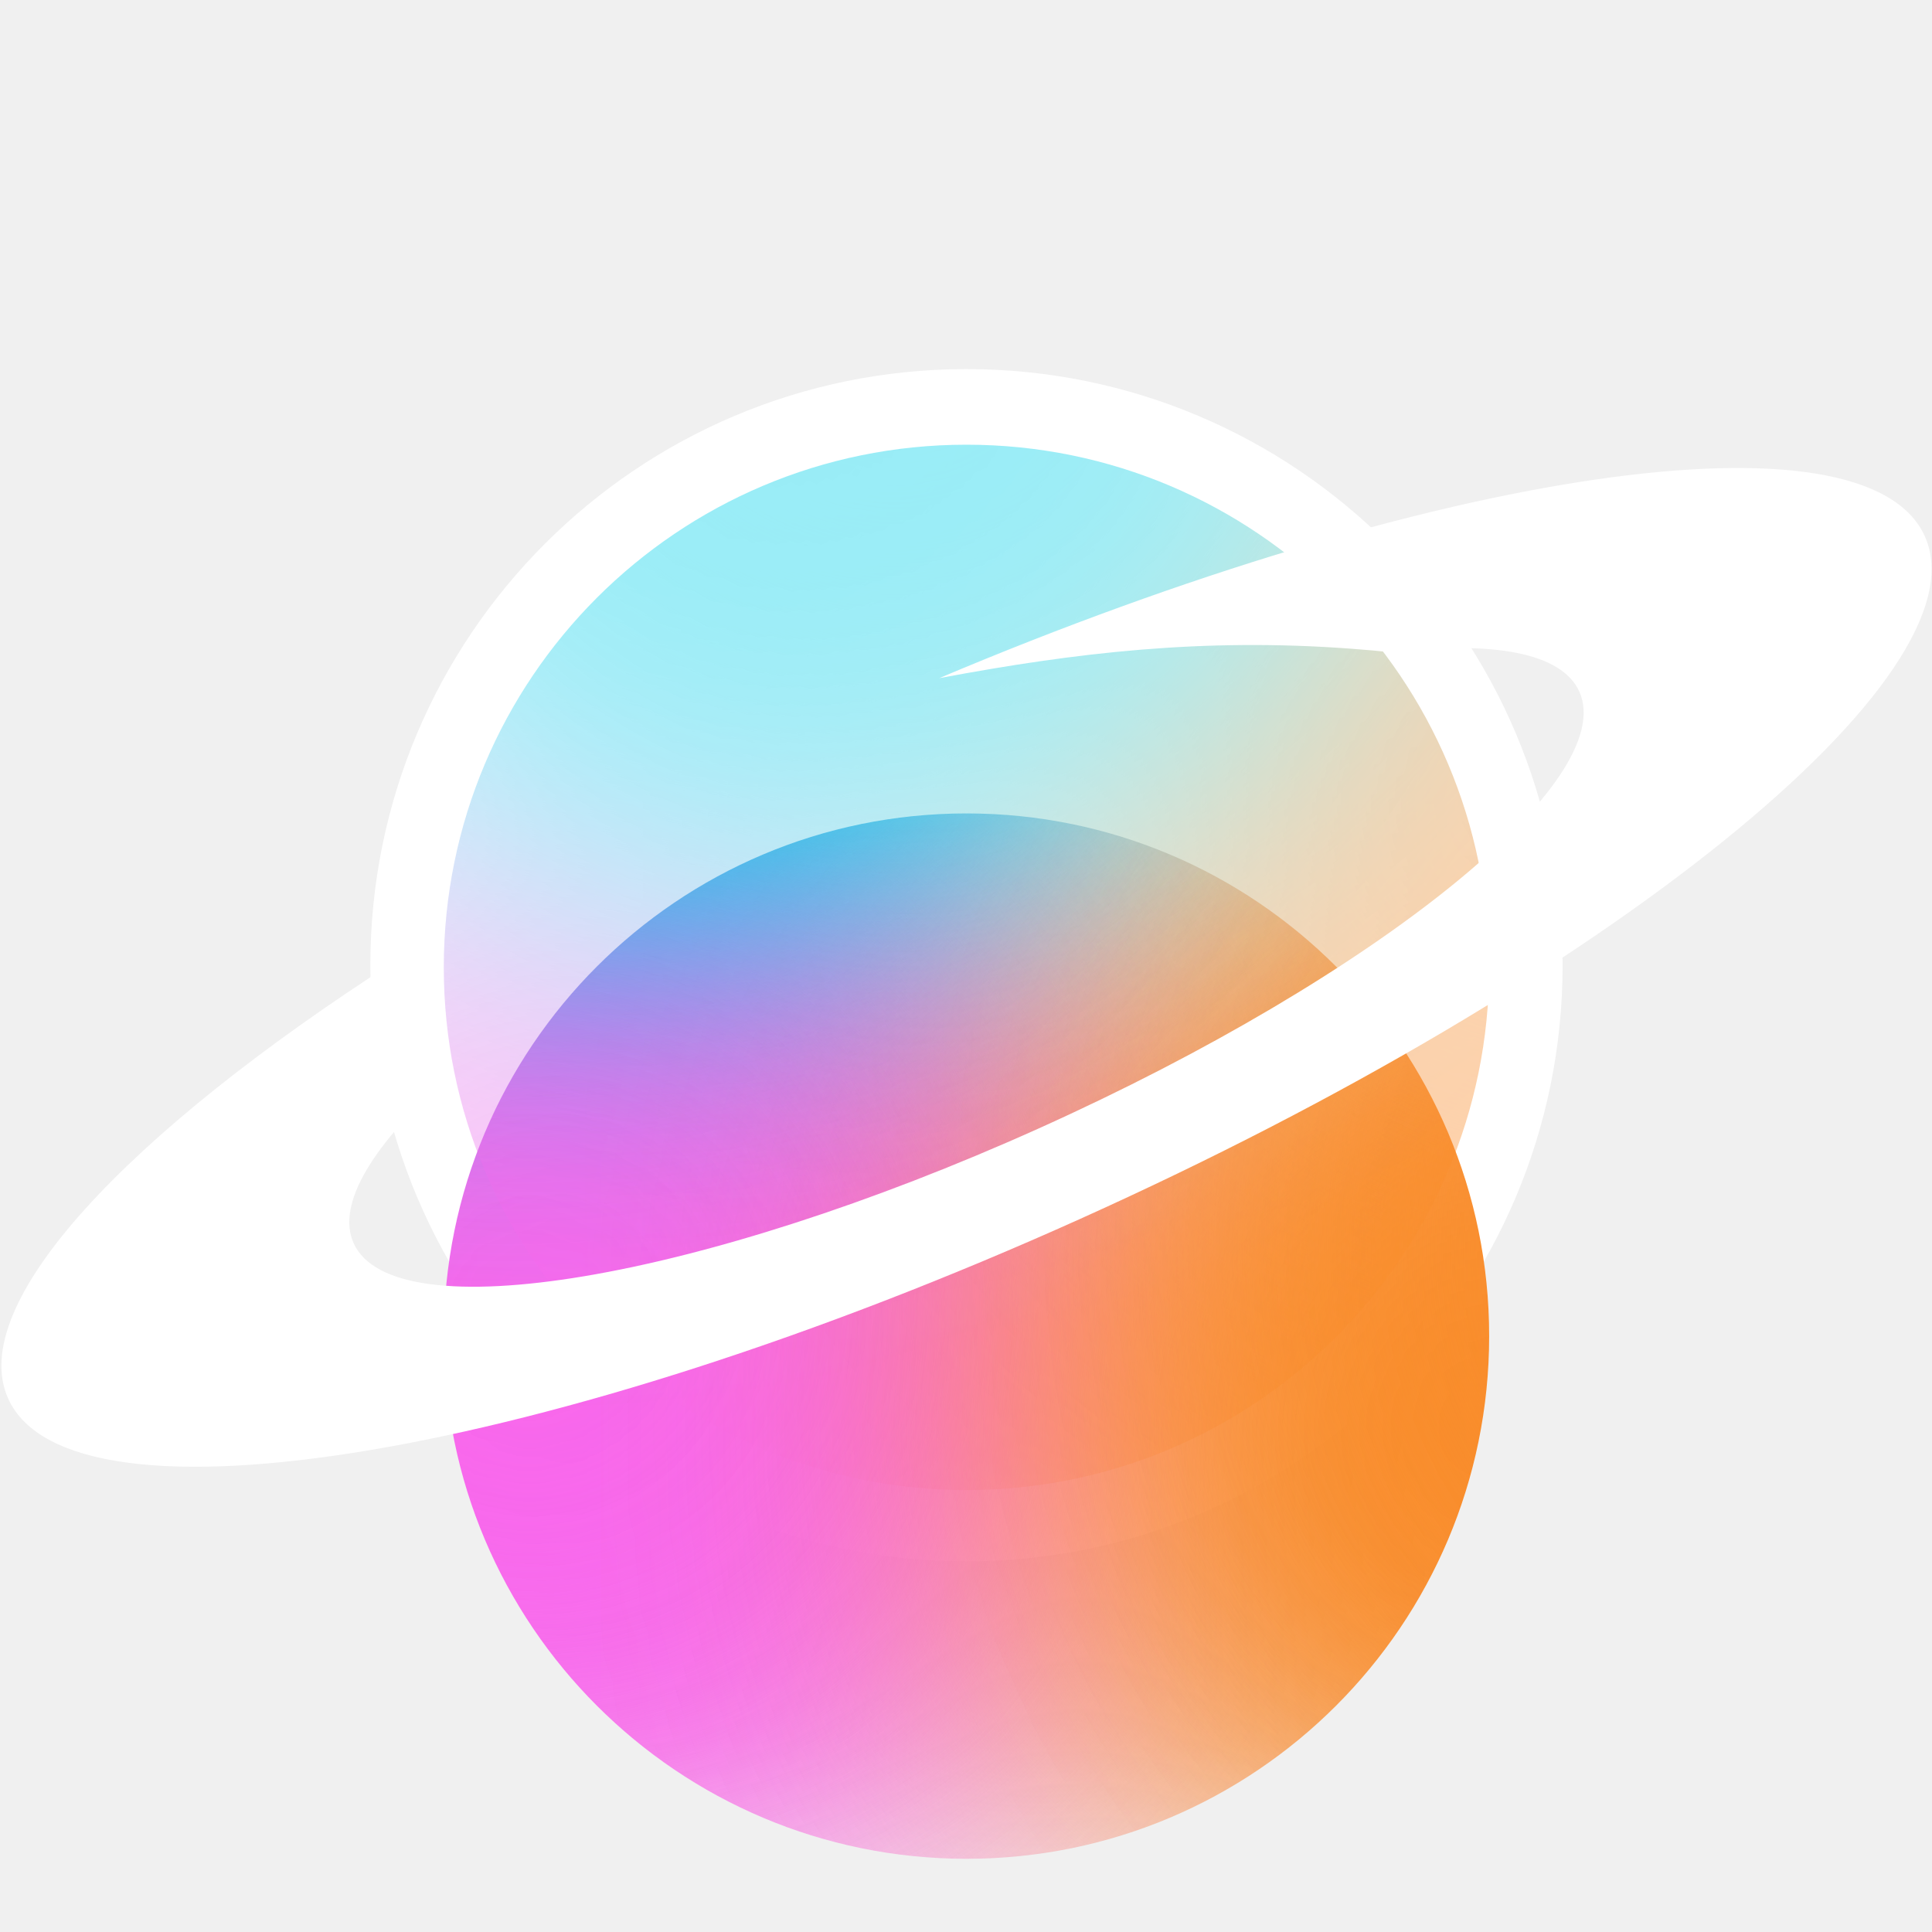
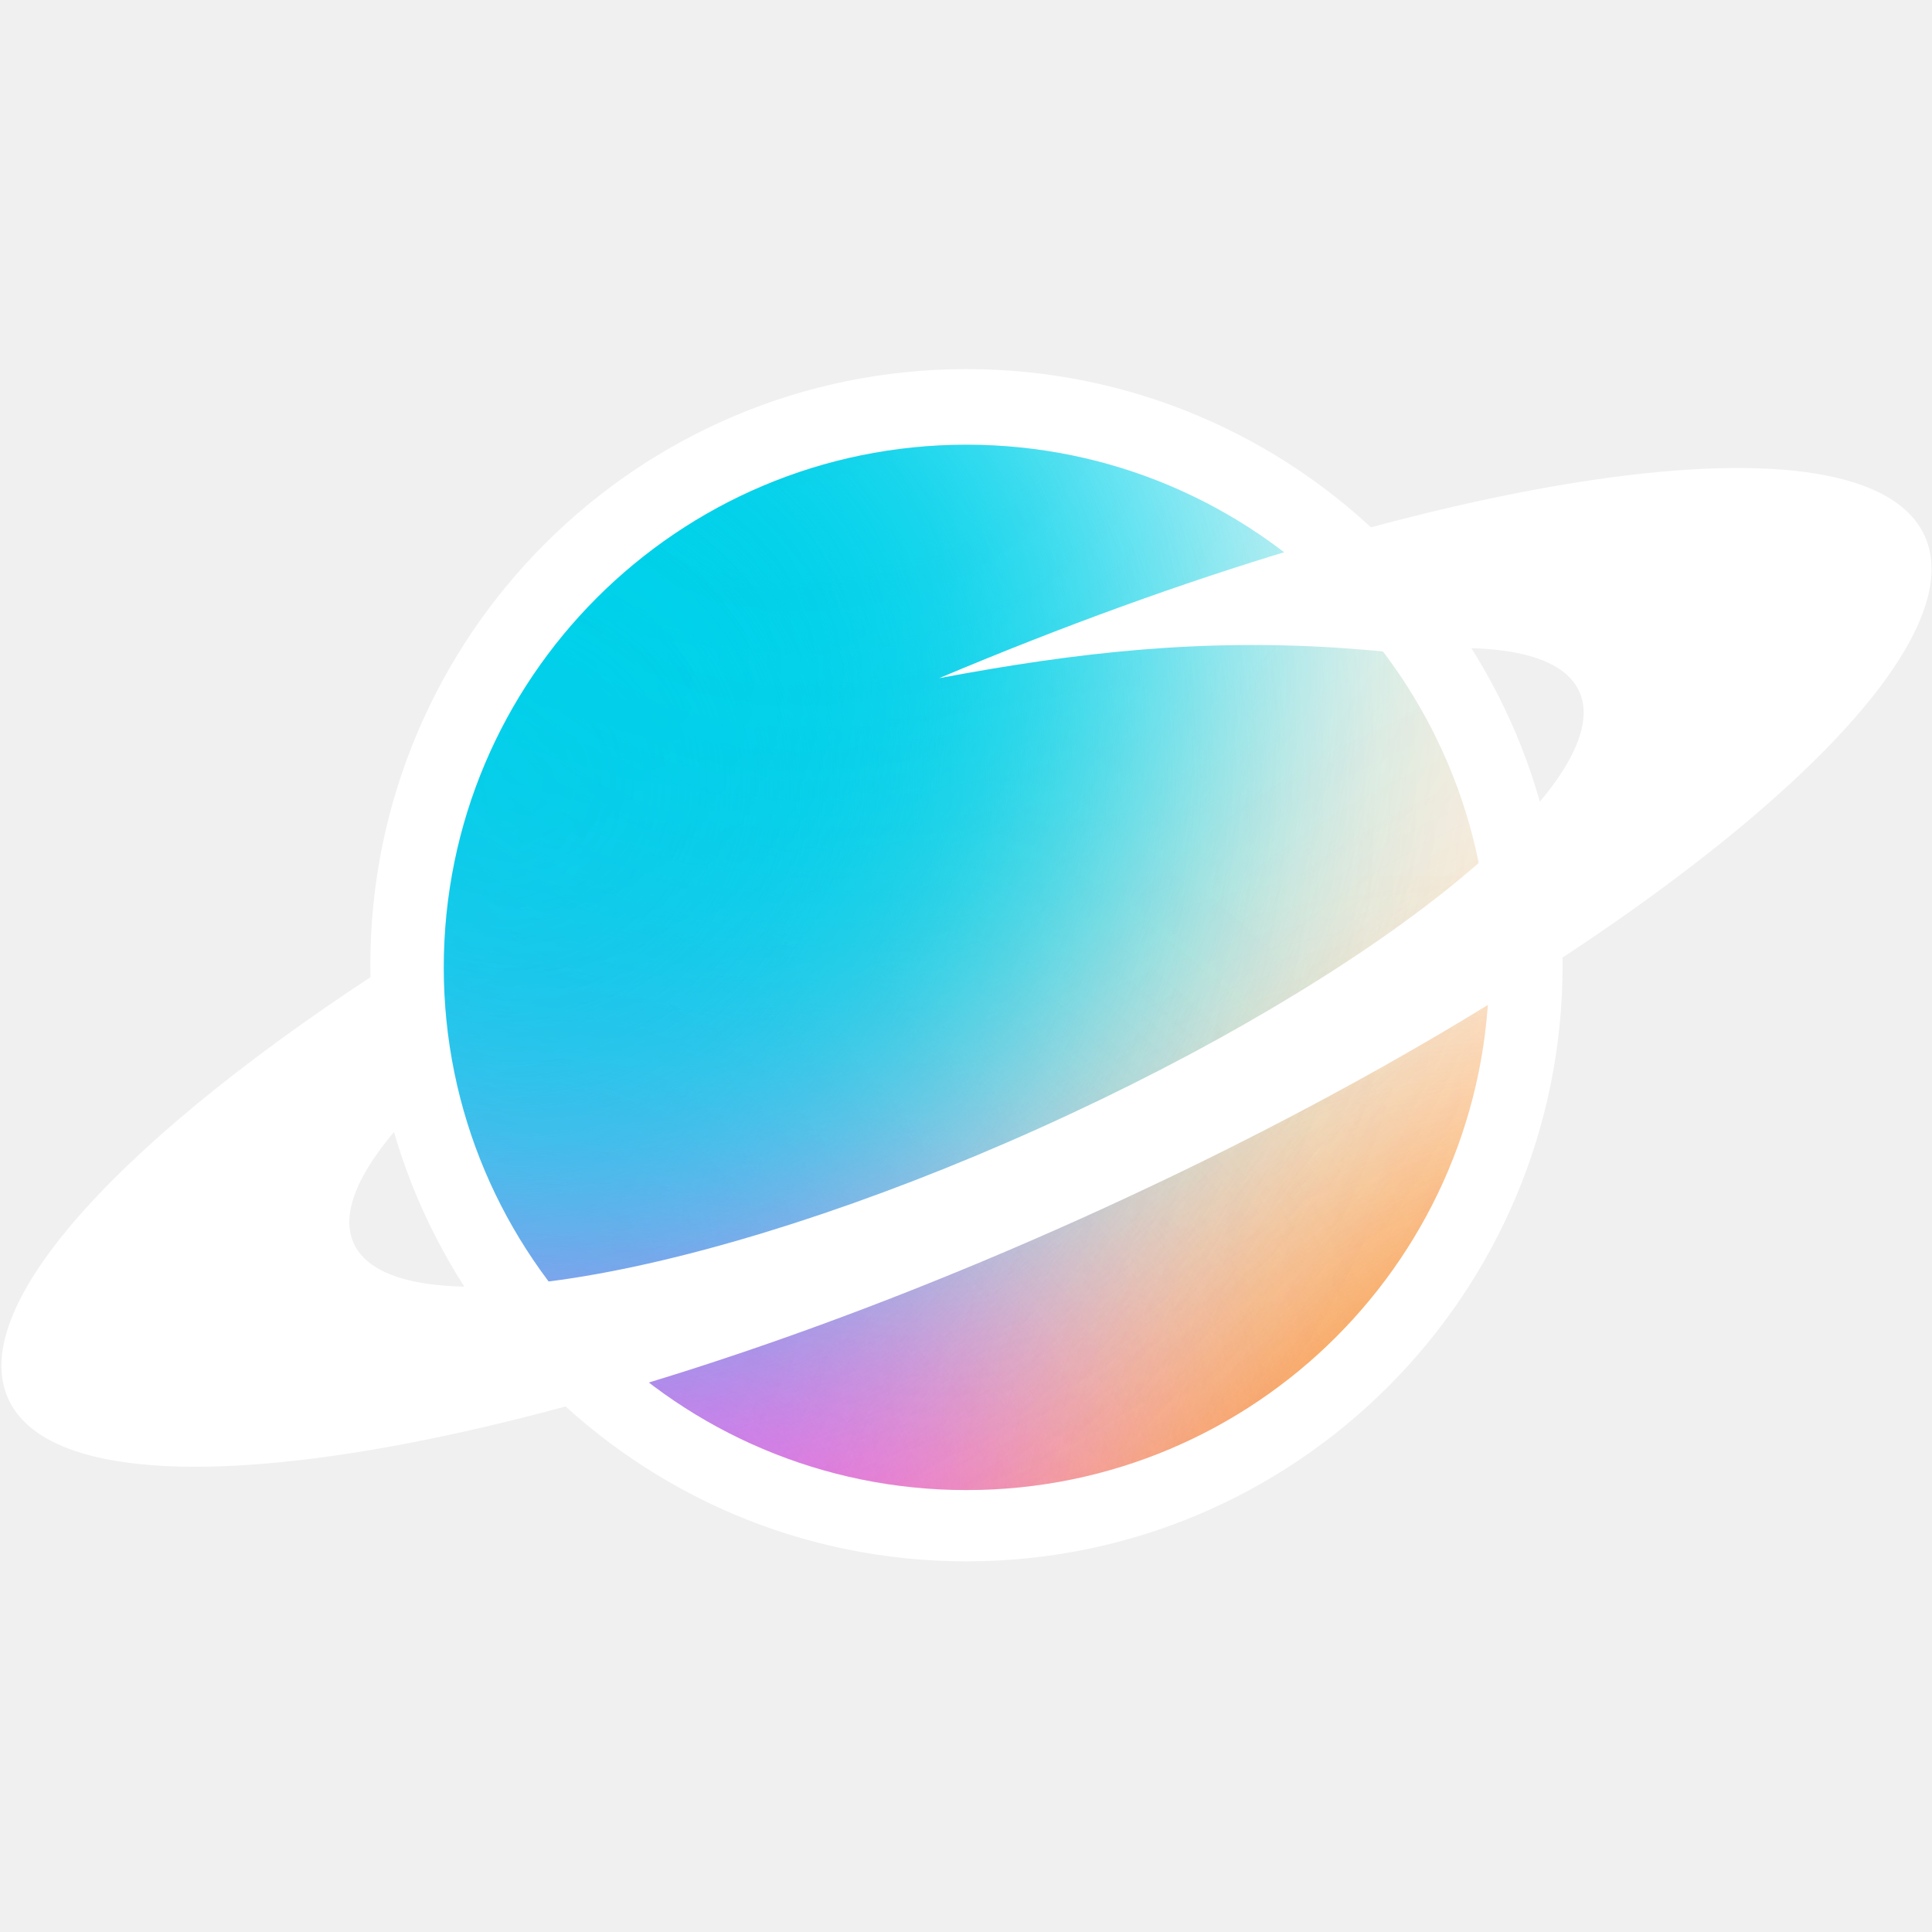
- <svg xmlns="http://www.w3.org/2000/svg" width="634.0" height="634.0" viewBox="0 0 634.0 634.0" fill="none">
-   <rect width="634.0" height="634.0" fill="none" />
-   <circle cx="317.156" cy="195.745" r="195.624" fill="white" transform="translate(0.0,121.0)" />
-   <mask id="mask0_1147_364" style="mask-type:alpha" maskUnits="userSpaceOnUse" x="145" y="24" width="344" height="344" transform="translate(0.0,121.0)">
-     <circle cx="317.156" cy="196.454" r="171.523" fill="#C4C4C4" />
-   </mask>
-   <g mask="url(#mask0_1147_364)" transform="translate(0.0,121.0)">
-     <g filter="url(#filter0_f_1147_364)">
-       <circle cx="185.912" cy="320.242" r="171.523" fill="#F868EC" />
-     </g>
-     <g filter="url(#filter1_f_1147_364)">
-       <circle cx="173.769" cy="309.833" r="171.523" fill="#F868EC" />
-     </g>
-     <g filter="url(#filter2_f_1147_364)">
-       <circle cx="500.025" cy="348.139" r="171.523" fill="#F98C2A" />
-     </g>
-     <g filter="url(#filter3_f_1147_364)">
-       <circle cx="612.691" cy="289.014" r="171.523" fill="#F98C2A" />
-     </g>
-     <g filter="url(#filter4_f_1147_364)">
-       <circle cx="207.331" cy="-26.779" r="171.523" fill="#00D1EA" />
-     </g>
-     <g filter="url(#filter5_f_1147_364)">
-       <circle cx="166.829" cy="14.904" r="171.523" fill="#00D1EA" />
-     </g>
-   </g>
-   <g opacity="0.4" transform="translate(0.0,121.0)">
-     <mask id="mask1_1147_364" style="mask-type:alpha" maskUnits="userSpaceOnUse" x="145" y="24" width="344" height="344">
-       <circle cx="317.156" cy="196.454" r="171.523" fill="#C4C4C4" />
+ <svg xmlns="http://www.w3.org/2000/svg" width="634" height="634" viewBox="0 0 634 634" fill="none">
+   <g clip-path="url(#clip0_65_1382)">
+     <path d="M317.155 512.369C425.195 512.369 512.779 424.785 512.779 316.745C512.779 208.705 425.195 121.121 317.155 121.121C209.115 121.121 121.531 208.705 121.531 316.745C121.531 424.785 209.115 512.369 317.155 512.369Z" fill="white" />
+     <mask id="mask0_65_1382" style="mask-type:alpha" maskUnits="userSpaceOnUse" x="145" y="145" width="344" height="344">
+       <path d="M317.156 488.977C411.885 488.977 488.679 412.184 488.679 317.454C488.679 222.725 411.885 145.931 317.156 145.931C222.426 145.931 145.633 222.725 145.633 317.454C145.633 412.184 222.426 488.977 317.156 488.977Z" fill="#C4C4C4" />
    </mask>
-     <g mask="url(#mask1_1147_364)">
- </g>
-     <mask id="mask2_1147_364" style="mask-type:alpha" maskUnits="userSpaceOnUse" x="145" y="24" width="344" height="344">
-       <circle cx="317.156" cy="196.454" r="171.523" fill="#C4C4C4" />
-     </mask>
-     <g mask="url(#mask2_1147_364)">
-       <g filter="url(#filter6_f_1147_364)">
-         <circle cx="184.178" cy="306.363" r="171.523" fill="#F868EC" />
+     <g mask="url(#mask0_65_1382)">
+       <g filter="url(#filter0_f_65_1382)">
+         <path d="M185.912 733.765C280.641 733.765 357.435 656.972 357.435 562.242C357.435 467.513 280.641 390.719 185.912 390.719C91.182 390.719 14.389 467.513 14.389 562.242C14.389 656.972 91.182 733.765 185.912 733.765Z" fill="#F868EC" />
      </g>
-       <g filter="url(#filter7_f_1147_364)">
-         <circle cx="494.721" cy="308.098" r="171.523" fill="#F98C2A" />
+       <g filter="url(#filter1_f_65_1382)">
+         <path d="M173.769 723.356C268.499 723.356 345.292 646.563 345.292 551.833C345.292 457.104 268.499 380.31 173.769 380.31C79.04 380.31 2.246 457.104 2.246 551.833C2.246 646.563 79.04 723.356 173.769 723.356Z" fill="#F868EC" />
      </g>
-       <g filter="url(#filter8_f_1147_364)">
-         <circle cx="513.804" cy="141.55" r="171.523" fill="#F98C2A" />
+       <g filter="url(#filter2_f_65_1382)">
+         <path d="M500.025 761.662C594.754 761.662 671.548 684.869 671.548 590.139C671.548 495.41 594.754 418.616 500.025 418.616C405.295 418.616 328.502 495.41 328.502 590.139C328.502 684.869 405.295 761.662 500.025 761.662Z" fill="#F98C2A" />
      </g>
-       <g filter="url(#filter9_f_1147_364)">
-         <circle cx="241.429" cy="-4.179" r="171.523" fill="#00D1EA" />
+       <g filter="url(#filter3_f_65_1382)">
+         <path d="M612.691 702.537C707.42 702.537 784.214 625.744 784.214 531.014C784.214 436.285 707.42 359.491 612.691 359.491C517.961 359.491 441.168 436.285 441.168 531.014C441.168 625.744 517.961 702.537 612.691 702.537Z" fill="#F98C2A" />
      </g>
-       <g filter="url(#filter10_f_1147_364)">
-         <circle cx="293.475" cy="-33.673" r="171.523" fill="#00D1EA" />
+       <g filter="url(#filter4_f_65_1382)">
+         <path d="M207.332 386.744C302.061 386.744 378.855 309.95 378.855 215.221C378.855 120.491 302.061 43.698 207.332 43.698C112.602 43.698 35.809 120.491 35.809 215.221C35.809 309.95 112.602 386.744 207.332 386.744Z" fill="#00D1EA" />
+       </g>
+       <g filter="url(#filter5_f_65_1382)">
+         <path d="M166.83 428.427C261.559 428.427 338.353 351.633 338.353 256.904C338.353 162.174 261.559 85.381 166.83 85.381C72.1 85.381 -4.693 162.174 -4.693 256.904C-4.693 351.633 72.1 428.427 166.83 428.427Z" fill="#00D1EA" />
      </g>
    </g>
+     <g opacity="0.4">
+       <mask id="mask1_65_1382" style="mask-type:alpha" maskUnits="userSpaceOnUse" x="145" y="145" width="344" height="344">
+         <g opacity="0.4">
+           <path d="M317.156 488.977C411.885 488.977 488.679 412.184 488.679 317.454C488.679 222.725 411.885 145.931 317.156 145.931C222.426 145.931 145.633 222.725 145.633 317.454C145.633 412.184 222.426 488.977 317.156 488.977Z" fill="#C4C4C4" />
+         </g>
+       </mask>
+       <g mask="url(#mask1_65_1382)">
+         <g filter="url(#filter6_f_65_1382)">
+           <path d="M184.177 598.886C278.907 598.886 355.7 522.092 355.7 427.363C355.7 332.633 278.907 255.84 184.177 255.84C89.448 255.84 12.654 332.633 12.654 427.363C12.654 522.092 89.448 598.886 184.177 598.886Z" fill="#F868EC" />
+         </g>
+         <g filter="url(#filter7_f_65_1382)">
+           <path d="M494.72 600.621C589.45 600.621 666.243 523.828 666.243 429.098C666.243 334.369 589.45 257.575 494.72 257.575C399.991 257.575 323.197 334.369 323.197 429.098C323.197 523.828 399.991 600.621 494.72 600.621Z" fill="#F98C2A" />
+         </g>
+         <g filter="url(#filter8_f_65_1382)">
+           <path d="M513.804 434.073C608.534 434.073 685.327 357.279 685.327 262.55C685.327 167.82 608.534 91.027 513.804 91.027C419.075 91.027 342.281 167.82 342.281 262.55C342.281 357.279 419.075 434.073 513.804 434.073Z" fill="#F98C2A" />
+         </g>
+         <g filter="url(#filter9_f_65_1382)">
+           <path d="M241.429 288.344C336.159 288.344 412.952 211.55 412.952 116.821C412.952 22.091 336.159 -54.702 241.429 -54.702C146.7 -54.702 69.906 22.091 69.906 116.821C69.906 211.55 146.7 288.344 241.429 288.344Z" fill="#00D1EA" />
+         </g>
+         <g filter="url(#filter10_f_65_1382)">
+           <path d="M293.474 258.85C388.204 258.85 464.997 182.057 464.997 87.327C464.997 -7.402 388.204 -84.196 293.474 -84.196C198.745 -84.196 121.951 -7.402 121.951 87.327C121.951 182.057 198.745 258.85 293.474 258.85Z" fill="#00D1EA" />
+         </g>
+       </g>
+     </g>
+     <path fill-rule="evenodd" clip-rule="evenodd" d="M354.325 400.056C528.004 321.906 652.158 221.571 631.63 175.951C612.221 132.817 470.415 154.043 308.209 222.544C353.215 214.105 394.799 209.272 443.274 212.869C448.523 213.259 452.977 213.663 456.734 214.079C489.8 210.205 512.498 214.132 518.27 226.96C531.398 256.135 451.998 320.301 340.926 370.28C229.854 420.259 129.17 437.124 116.043 407.949C110.227 395.025 122.569 375.234 147.777 352.853C144.893 339.173 144.195 327.365 144.275 322.192C139.678 321.622 134.065 319.505 130.193 315.065C41.119 372.197 -11.204 428.096 2.682 458.957C23.21 504.577 180.645 478.206 354.325 400.056Z" fill="white" />
  </g>
-   <path fill-rule="evenodd" clip-rule="evenodd" d="M354.324 279.056C528.003 200.906 652.157 100.571 631.629 54.951C612.22 11.817 470.414 33.043 308.208 101.544C353.214 93.105 394.798 88.272 443.273 91.869C448.522 92.259 452.976 92.663 456.733 93.079C489.799 89.205 512.497 93.132 518.269 105.96C531.397 135.135 451.997 199.301 340.925 249.28C229.853 299.259 129.169 316.124 116.042 286.949C110.226 274.025 122.568 254.234 147.776 231.853C144.892 218.173 144.194 206.365 144.274 201.192C139.677 200.622 134.064 198.505 130.192 194.065C41.118 251.197 -11.205 307.096 2.681 337.957C23.209 383.577 180.644 357.206 354.324 279.056Z" fill="white" transform="translate(0.0,121.0)" />
-   <defs transform="translate(0.0,121.0)">
-     <filter id="filter0_f_1147_364" x="-195.275" y="-60.944" width="762.373" height="762.373" filterUnits="userSpaceOnUse" color-interpolation-filters="sRGB">
+   <defs>
+     <filter id="filter0_f_65_1382" x="-195.275" y="181.055" width="762.375" height="762.374" filterUnits="userSpaceOnUse" color-interpolation-filters="sRGB">
      <feFlood flood-opacity="0" result="BackgroundImageFix" />
      <feBlend mode="normal" in="SourceGraphic" in2="BackgroundImageFix" result="shape" />
-       <feGaussianBlur stdDeviation="104.832" result="effect1_foregroundBlur_1147_364" />
+       <feGaussianBlur stdDeviation="104.832" result="effect1_foregroundBlur_65_1382" />
    </filter>
-     <filter id="filter1_f_1147_364" x="-207.418" y="-71.354" width="762.373" height="762.373" filterUnits="userSpaceOnUse" color-interpolation-filters="sRGB">
+     <filter id="filter1_f_65_1382" x="-207.418" y="170.646" width="762.375" height="762.374" filterUnits="userSpaceOnUse" color-interpolation-filters="sRGB">
      <feFlood flood-opacity="0" result="BackgroundImageFix" />
      <feBlend mode="normal" in="SourceGraphic" in2="BackgroundImageFix" result="shape" />
-       <feGaussianBlur stdDeviation="104.832" result="effect1_foregroundBlur_1147_364" />
+       <feGaussianBlur stdDeviation="104.832" result="effect1_foregroundBlur_65_1382" />
    </filter>
-     <filter id="filter2_f_1147_364" x="197.462" y="45.576" width="605.125" height="605.125" filterUnits="userSpaceOnUse" color-interpolation-filters="sRGB">
+     <filter id="filter2_f_65_1382" x="197.462" y="287.576" width="605.127" height="605.126" filterUnits="userSpaceOnUse" color-interpolation-filters="sRGB">
      <feFlood flood-opacity="0" result="BackgroundImageFix" />
      <feBlend mode="normal" in="SourceGraphic" in2="BackgroundImageFix" result="shape" />
-       <feGaussianBlur stdDeviation="65.52" result="effect1_foregroundBlur_1147_364" />
+       <feGaussianBlur stdDeviation="65.52" result="effect1_foregroundBlur_65_1382" />
    </filter>
-     <filter id="filter3_f_1147_364" x="310.128" y="-13.549" width="605.125" height="605.125" filterUnits="userSpaceOnUse" color-interpolation-filters="sRGB">
+     <filter id="filter3_f_65_1382" x="310.128" y="228.451" width="605.127" height="605.126" filterUnits="userSpaceOnUse" color-interpolation-filters="sRGB">
      <feFlood flood-opacity="0" result="BackgroundImageFix" />
      <feBlend mode="normal" in="SourceGraphic" in2="BackgroundImageFix" result="shape" />
-       <feGaussianBlur stdDeviation="65.52" result="effect1_foregroundBlur_1147_364" />
+       <feGaussianBlur stdDeviation="65.52" result="effect1_foregroundBlur_65_1382" />
    </filter>
-     <filter id="filter4_f_1147_364" x="-173.856" y="-407.966" width="762.373" height="762.373" filterUnits="userSpaceOnUse" color-interpolation-filters="sRGB">
+     <filter id="filter4_f_65_1382" x="-173.855" y="-165.966" width="762.375" height="762.374" filterUnits="userSpaceOnUse" color-interpolation-filters="sRGB">
      <feFlood flood-opacity="0" result="BackgroundImageFix" />
      <feBlend mode="normal" in="SourceGraphic" in2="BackgroundImageFix" result="shape" />
-       <feGaussianBlur stdDeviation="104.832" result="effect1_foregroundBlur_1147_364" />
+       <feGaussianBlur stdDeviation="104.832" result="effect1_foregroundBlur_65_1382" />
    </filter>
-     <filter id="filter5_f_1147_364" x="-214.358" y="-366.283" width="762.373" height="762.373" filterUnits="userSpaceOnUse" color-interpolation-filters="sRGB">
+     <filter id="filter5_f_65_1382" x="-214.357" y="-124.283" width="762.375" height="762.374" filterUnits="userSpaceOnUse" color-interpolation-filters="sRGB">
      <feFlood flood-opacity="0" result="BackgroundImageFix" />
      <feBlend mode="normal" in="SourceGraphic" in2="BackgroundImageFix" result="shape" />
-       <feGaussianBlur stdDeviation="104.832" result="effect1_foregroundBlur_1147_364" />
+       <feGaussianBlur stdDeviation="104.832" result="effect1_foregroundBlur_65_1382" />
    </filter>
-     <filter id="filter6_f_1147_364" x="-197.009" y="-74.824" width="762.373" height="762.373" filterUnits="userSpaceOnUse" color-interpolation-filters="sRGB">
+     <filter id="filter6_f_65_1382" x="-197.01" y="46.176" width="762.375" height="762.374" filterUnits="userSpaceOnUse" color-interpolation-filters="sRGB">
      <feFlood flood-opacity="0" result="BackgroundImageFix" />
      <feBlend mode="normal" in="SourceGraphic" in2="BackgroundImageFix" result="shape" />
-       <feGaussianBlur stdDeviation="104.832" result="effect1_foregroundBlur_1147_364" />
+       <feGaussianBlur stdDeviation="104.832" result="effect1_foregroundBlur_65_1382" />
    </filter>
-     <filter id="filter7_f_1147_364" x="192.158" y="5.535" width="605.125" height="605.125" filterUnits="userSpaceOnUse" color-interpolation-filters="sRGB">
+     <filter id="filter7_f_65_1382" x="192.157" y="126.535" width="605.127" height="605.126" filterUnits="userSpaceOnUse" color-interpolation-filters="sRGB">
      <feFlood flood-opacity="0" result="BackgroundImageFix" />
      <feBlend mode="normal" in="SourceGraphic" in2="BackgroundImageFix" result="shape" />
-       <feGaussianBlur stdDeviation="65.52" result="effect1_foregroundBlur_1147_364" />
+       <feGaussianBlur stdDeviation="65.52" result="effect1_foregroundBlur_65_1382" />
    </filter>
-     <filter id="filter8_f_1147_364" x="211.241" y="-161.013" width="605.125" height="605.125" filterUnits="userSpaceOnUse" color-interpolation-filters="sRGB">
+     <filter id="filter8_f_65_1382" x="211.241" y="-40.013" width="605.127" height="605.126" filterUnits="userSpaceOnUse" color-interpolation-filters="sRGB">
      <feFlood flood-opacity="0" result="BackgroundImageFix" />
      <feBlend mode="normal" in="SourceGraphic" in2="BackgroundImageFix" result="shape" />
-       <feGaussianBlur stdDeviation="65.52" result="effect1_foregroundBlur_1147_364" />
+       <feGaussianBlur stdDeviation="65.52" result="effect1_foregroundBlur_65_1382" />
    </filter>
-     <filter id="filter9_f_1147_364" x="-139.758" y="-385.366" width="762.373" height="762.373" filterUnits="userSpaceOnUse" color-interpolation-filters="sRGB">
+     <filter id="filter9_f_65_1382" x="-139.758" y="-264.366" width="762.375" height="762.374" filterUnits="userSpaceOnUse" color-interpolation-filters="sRGB">
      <feFlood flood-opacity="0" result="BackgroundImageFix" />
      <feBlend mode="normal" in="SourceGraphic" in2="BackgroundImageFix" result="shape" />
-       <feGaussianBlur stdDeviation="104.832" result="effect1_foregroundBlur_1147_364" />
+       <feGaussianBlur stdDeviation="104.832" result="effect1_foregroundBlur_65_1382" />
    </filter>
-     <filter id="filter10_f_1147_364" x="-87.712" y="-414.86" width="762.373" height="762.373" filterUnits="userSpaceOnUse" color-interpolation-filters="sRGB">
+     <filter id="filter10_f_65_1382" x="-87.713" y="-293.86" width="762.375" height="762.374" filterUnits="userSpaceOnUse" color-interpolation-filters="sRGB">
      <feFlood flood-opacity="0" result="BackgroundImageFix" />
      <feBlend mode="normal" in="SourceGraphic" in2="BackgroundImageFix" result="shape" />
-       <feGaussianBlur stdDeviation="104.832" result="effect1_foregroundBlur_1147_364" />
+       <feGaussianBlur stdDeviation="104.832" result="effect1_foregroundBlur_65_1382" />
    </filter>
+     <clipPath id="clip0_65_1382">
+       <rect width="634" height="634" fill="white" />
+     </clipPath>
  </defs>
</svg>
